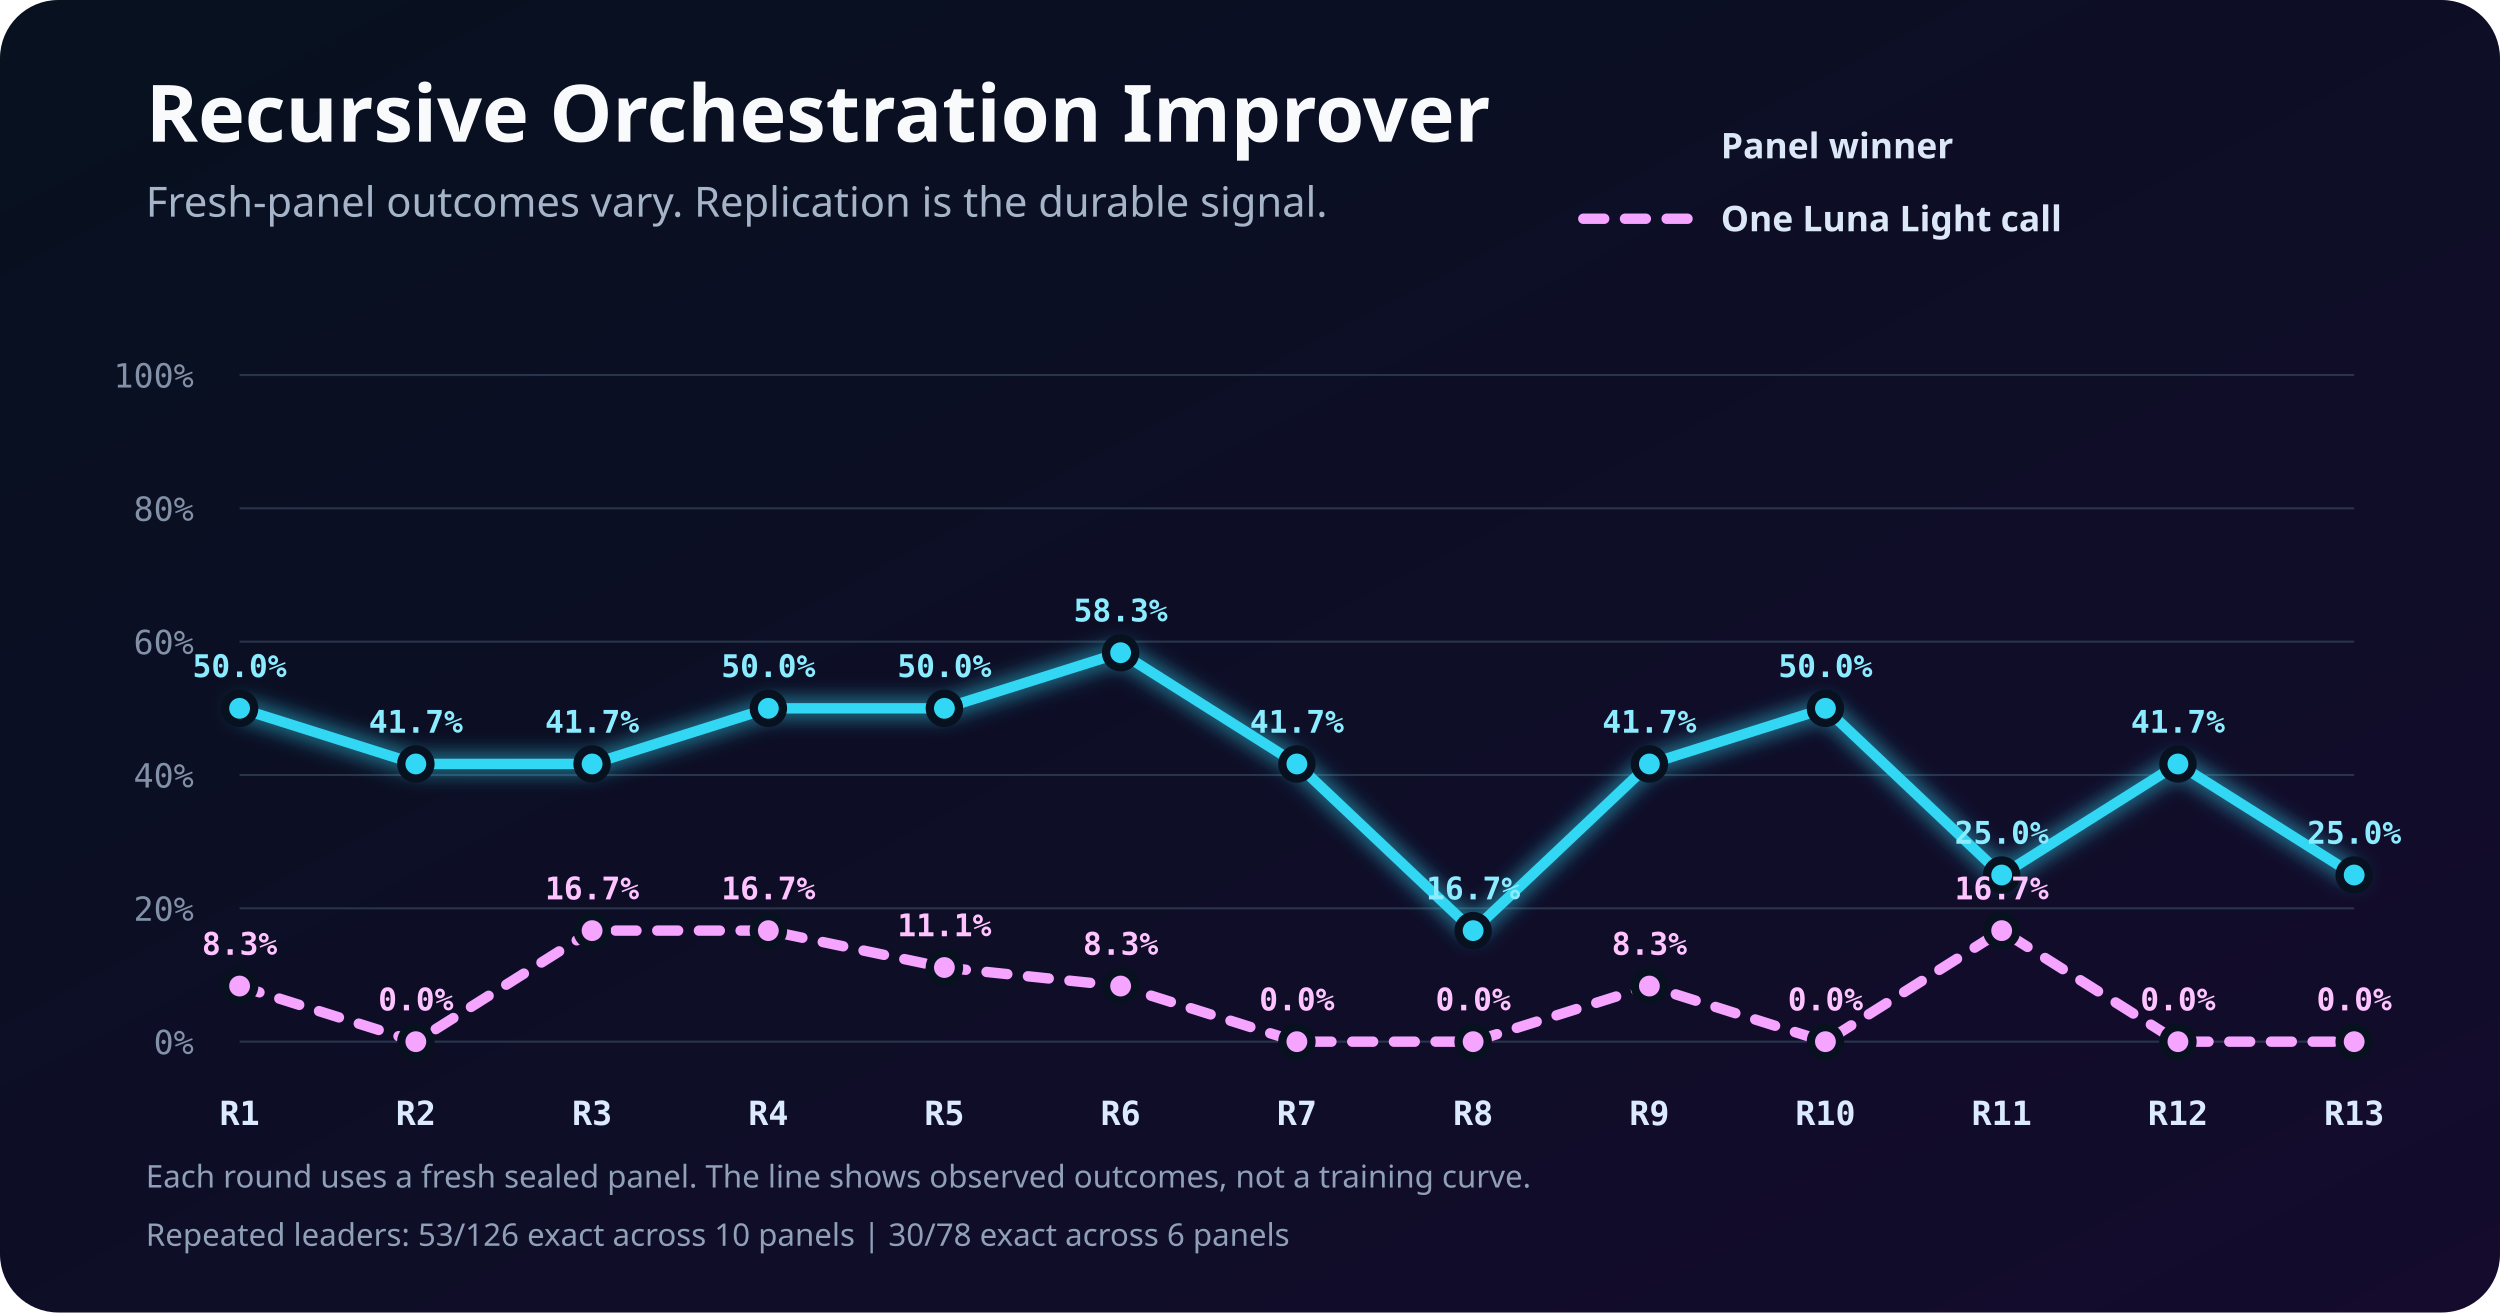
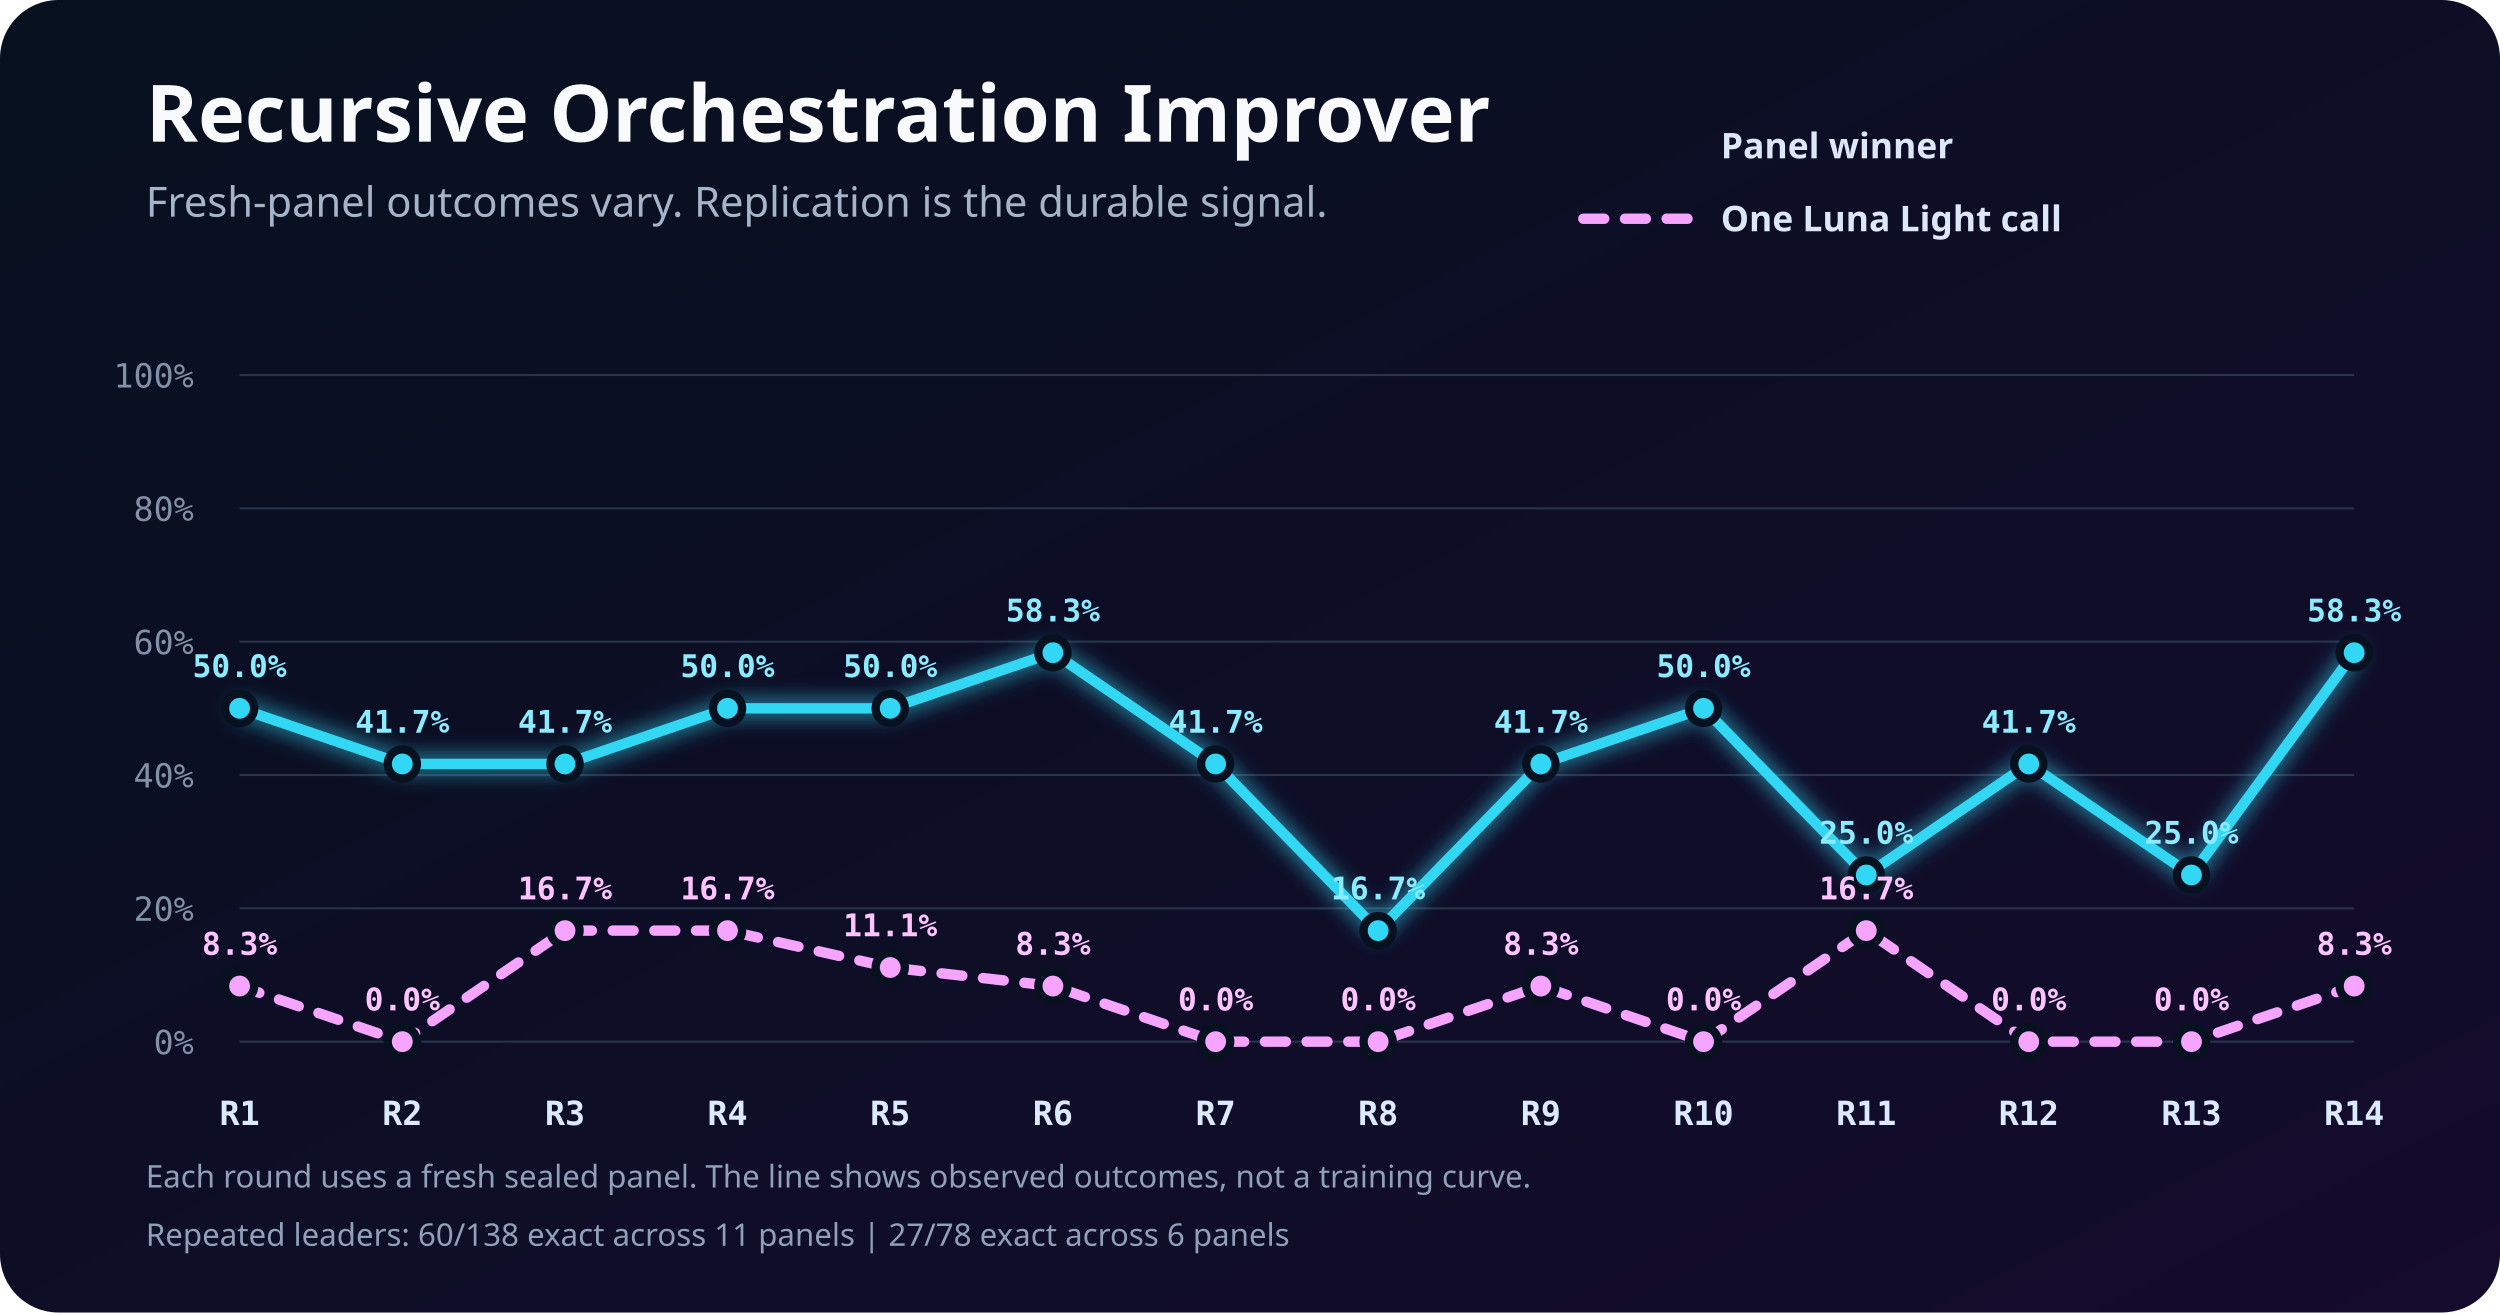
<svg xmlns="http://www.w3.org/2000/svg" width="1200" height="630" viewBox="0 0 1200 630" role="img" aria-labelledby="title desc">
  <defs>
    <linearGradient id="bg" x1="0" y1="0" x2="1" y2="1">
      <stop stop-color="#07111f" />
      <stop offset="1" stop-color="#140b2d" />
    </linearGradient>
    <filter id="glow">
      <feGaussianBlur stdDeviation="5" result="b" />
      <feMerge>
        <feMergeNode in="b" />
        <feMergeNode in="SourceGraphic" />
      </feMerge>
    </filter>
  </defs>
  <style>
  .title{font:700 38px ui-sans-serif,system-ui;fill:#f8fafc} .subtitle{font:500 20px ui-sans-serif,system-ui;fill:#a5b4c8}
  .grid{stroke:#27344a;stroke-width:1} .axis{font:500 16px ui-monospace,SFMono-Regular,monospace;fill:#8291a8} .strong{fill:#dbeafe;font-weight:700}
  .line{fill:none;stroke-width:5;stroke-linejoin:round;stroke-linecap:round} .line.winner{stroke:#31d7f4;filter:url(#glow)} .line.direct{stroke:#f5a4ff;stroke-dasharray:10 10}
  .dot{stroke:#07111f;stroke-width:4} .dot.winner{fill:#31d7f4} .dot.direct{fill:#f5a4ff}
  .value{font:700 15px ui-monospace,SFMono-Regular,monospace} .value.winner{fill:#8cecff} .value.direct{fill:#ffc4ff}
  .legend{font:600 17px ui-sans-serif,system-ui;fill:#dce8f7} .note{font:500 15px ui-sans-serif,system-ui;fill:#8fa0b8}
</style>
  <rect width="1200" height="630" rx="28" fill="url(#bg)" />
  <text x="70" y="68" class="title">Recursive Orchestration Improver</text>
  <text x="70" y="104" class="subtitle">Fresh-panel outcomes vary. Replication is the durable signal.</text>
  <line x1="760" y1="70" x2="810" y2="70" class="line winner" />
  <text x="826" y="76" class="legend">Panel winner</text>
  <line x1="760" y1="105" x2="810" y2="105" class="line direct" />
  <text x="826" y="111" class="legend">One Luna Light call</text>
  <line x1="115" y1="500.0" x2="1130" y2="500.0" class="grid" />
  <text x="93" y="506.0" text-anchor="end" class="axis">0%</text>
  <line x1="115" y1="436.0" x2="1130" y2="436.0" class="grid" />
  <text x="93" y="442.0" text-anchor="end" class="axis">20%</text>
  <line x1="115" y1="372.0" x2="1130" y2="372.0" class="grid" />
  <text x="93" y="378.0" text-anchor="end" class="axis">40%</text>
  <line x1="115" y1="308.0" x2="1130" y2="308.0" class="grid" />
  <text x="93" y="314.0" text-anchor="end" class="axis">60%</text>
  <line x1="115" y1="244.0" x2="1130" y2="244.0" class="grid" />
  <text x="93" y="250.0" text-anchor="end" class="axis">80%</text>
  <line x1="115" y1="180.0" x2="1130" y2="180.0" class="grid" />
  <text x="93" y="186.0" text-anchor="end" class="axis">100%</text>
-   <polyline points="115.0,340.0 199.6,366.7 284.2,366.7 368.8,340.0 453.3,340.0 537.9,313.3 622.5,366.7 707.1,446.7 791.7,366.7 876.2,340.0 960.8,420.0 1045.4,366.7 1130.0,420.0" class="line winner" />
-   <polyline points="115.0,473.3 199.6,500.0 284.2,446.7 368.8,446.7 453.3,464.4 537.9,473.3 622.5,500.0 707.1,500.0 791.7,473.3 876.2,500.0 960.8,446.7 1045.4,500.0 1130.0,500.0" class="line direct" />
+   <polyline points="115.0,340.0 193.1,366.7 271.2,366.7 349.2,340.0 427.3,340.0 505.4,313.3 583.5,366.7 661.5,446.7 739.6,366.7 817.7,340.0 895.8,420.0 973.8,366.7 1051.9,420.0 1130.0,313.3" class="line winner" />
+   <polyline points="115.0,473.3 193.1,500.0 271.2,446.7 349.2,446.7 427.3,464.4 505.4,473.3 583.5,500.0 661.5,500.0 739.6,473.3 817.7,500.0 895.8,446.7 973.8,500.0 1051.9,500.0 1130.0,473.3" class="line direct" />
  <circle cx="115.0" cy="340.0" r="7" class="dot winner" />
  <text x="115.0" y="325.0" text-anchor="middle" class="value winner">50.0%</text>
  <circle cx="115.0" cy="473.3" r="7" class="dot direct" />
  <text x="115.0" y="458.3" text-anchor="middle" class="value direct">8.3%</text>
-   <circle cx="199.6" cy="366.7" r="7" class="dot winner" />
-   <text x="199.6" y="351.7" text-anchor="middle" class="value winner">41.7%</text>
-   <circle cx="199.6" cy="500.0" r="7" class="dot direct" />
-   <text x="199.6" y="485.0" text-anchor="middle" class="value direct">0.0%</text>
-   <circle cx="284.2" cy="366.7" r="7" class="dot winner" />
-   <text x="284.2" y="351.7" text-anchor="middle" class="value winner">41.7%</text>
-   <circle cx="284.2" cy="446.7" r="7" class="dot direct" />
-   <text x="284.2" y="431.7" text-anchor="middle" class="value direct">16.7%</text>
-   <circle cx="368.8" cy="340.0" r="7" class="dot winner" />
-   <text x="368.8" y="325.0" text-anchor="middle" class="value winner">50.0%</text>
-   <circle cx="368.8" cy="446.7" r="7" class="dot direct" />
-   <text x="368.8" y="431.7" text-anchor="middle" class="value direct">16.7%</text>
-   <circle cx="453.3" cy="340.0" r="7" class="dot winner" />
-   <text x="453.3" y="325.0" text-anchor="middle" class="value winner">50.0%</text>
-   <circle cx="453.3" cy="464.4" r="7" class="dot direct" />
-   <text x="453.3" y="449.4" text-anchor="middle" class="value direct">11.1%</text>
-   <circle cx="537.9" cy="313.3" r="7" class="dot winner" />
-   <text x="537.9" y="298.3" text-anchor="middle" class="value winner">58.3%</text>
-   <circle cx="537.9" cy="473.3" r="7" class="dot direct" />
-   <text x="537.9" y="458.3" text-anchor="middle" class="value direct">8.3%</text>
-   <circle cx="622.5" cy="366.7" r="7" class="dot winner" />
-   <text x="622.5" y="351.7" text-anchor="middle" class="value winner">41.7%</text>
-   <circle cx="622.5" cy="500.0" r="7" class="dot direct" />
-   <text x="622.5" y="485.0" text-anchor="middle" class="value direct">0.0%</text>
-   <circle cx="707.1" cy="446.7" r="7" class="dot winner" />
-   <text x="707.1" y="431.7" text-anchor="middle" class="value winner">16.7%</text>
-   <circle cx="707.1" cy="500.0" r="7" class="dot direct" />
-   <text x="707.1" y="485.0" text-anchor="middle" class="value direct">0.0%</text>
-   <circle cx="791.7" cy="366.7" r="7" class="dot winner" />
-   <text x="791.7" y="351.7" text-anchor="middle" class="value winner">41.7%</text>
-   <circle cx="791.7" cy="473.3" r="7" class="dot direct" />
-   <text x="791.7" y="458.3" text-anchor="middle" class="value direct">8.3%</text>
-   <circle cx="876.2" cy="340.0" r="7" class="dot winner" />
-   <text x="876.2" y="325.0" text-anchor="middle" class="value winner">50.0%</text>
-   <circle cx="876.2" cy="500.0" r="7" class="dot direct" />
-   <text x="876.2" y="485.0" text-anchor="middle" class="value direct">0.0%</text>
-   <circle cx="960.8" cy="420.0" r="7" class="dot winner" />
-   <text x="960.8" y="405.0" text-anchor="middle" class="value winner">25.0%</text>
-   <circle cx="960.8" cy="446.7" r="7" class="dot direct" />
-   <text x="960.8" y="431.7" text-anchor="middle" class="value direct">16.7%</text>
-   <circle cx="1045.4" cy="366.7" r="7" class="dot winner" />
-   <text x="1045.4" y="351.7" text-anchor="middle" class="value winner">41.7%</text>
-   <circle cx="1045.4" cy="500.0" r="7" class="dot direct" />
-   <text x="1045.4" y="485.0" text-anchor="middle" class="value direct">0.0%</text>
-   <circle cx="1130.0" cy="420.0" r="7" class="dot winner" />
-   <text x="1130.0" y="405.0" text-anchor="middle" class="value winner">25.0%</text>
-   <circle cx="1130.0" cy="500.0" r="7" class="dot direct" />
-   <text x="1130.0" y="485.0" text-anchor="middle" class="value direct">0.0%</text>
+   <circle cx="193.1" cy="366.7" r="7" class="dot winner" />
+   <text x="193.1" y="351.7" text-anchor="middle" class="value winner">41.7%</text>
+   <circle cx="193.1" cy="500.0" r="7" class="dot direct" />
+   <text x="193.1" y="485.0" text-anchor="middle" class="value direct">0.0%</text>
+   <circle cx="271.2" cy="366.7" r="7" class="dot winner" />
+   <text x="271.2" y="351.7" text-anchor="middle" class="value winner">41.7%</text>
+   <circle cx="271.2" cy="446.7" r="7" class="dot direct" />
+   <text x="271.2" y="431.7" text-anchor="middle" class="value direct">16.7%</text>
+   <circle cx="349.2" cy="340.0" r="7" class="dot winner" />
+   <text x="349.2" y="325.0" text-anchor="middle" class="value winner">50.0%</text>
+   <circle cx="349.2" cy="446.7" r="7" class="dot direct" />
+   <text x="349.2" y="431.7" text-anchor="middle" class="value direct">16.7%</text>
+   <circle cx="427.3" cy="340.0" r="7" class="dot winner" />
+   <text x="427.3" y="325.0" text-anchor="middle" class="value winner">50.0%</text>
+   <circle cx="427.3" cy="464.4" r="7" class="dot direct" />
+   <text x="427.3" y="449.4" text-anchor="middle" class="value direct">11.1%</text>
+   <circle cx="505.4" cy="313.3" r="7" class="dot winner" />
+   <text x="505.4" y="298.3" text-anchor="middle" class="value winner">58.3%</text>
+   <circle cx="505.4" cy="473.3" r="7" class="dot direct" />
+   <text x="505.4" y="458.3" text-anchor="middle" class="value direct">8.3%</text>
+   <circle cx="583.5" cy="366.7" r="7" class="dot winner" />
+   <text x="583.5" y="351.7" text-anchor="middle" class="value winner">41.7%</text>
+   <circle cx="583.5" cy="500.0" r="7" class="dot direct" />
+   <text x="583.5" y="485.0" text-anchor="middle" class="value direct">0.0%</text>
+   <circle cx="661.5" cy="446.7" r="7" class="dot winner" />
+   <text x="661.5" y="431.7" text-anchor="middle" class="value winner">16.7%</text>
+   <circle cx="661.5" cy="500.0" r="7" class="dot direct" />
+   <text x="661.5" y="485.0" text-anchor="middle" class="value direct">0.0%</text>
+   <circle cx="739.6" cy="366.7" r="7" class="dot winner" />
+   <text x="739.6" y="351.7" text-anchor="middle" class="value winner">41.7%</text>
+   <circle cx="739.6" cy="473.3" r="7" class="dot direct" />
+   <text x="739.6" y="458.3" text-anchor="middle" class="value direct">8.3%</text>
+   <circle cx="817.7" cy="340.0" r="7" class="dot winner" />
+   <text x="817.7" y="325.0" text-anchor="middle" class="value winner">50.0%</text>
+   <circle cx="817.7" cy="500.0" r="7" class="dot direct" />
+   <text x="817.7" y="485.0" text-anchor="middle" class="value direct">0.0%</text>
+   <circle cx="895.8" cy="420.0" r="7" class="dot winner" />
+   <text x="895.8" y="405.0" text-anchor="middle" class="value winner">25.0%</text>
+   <circle cx="895.8" cy="446.7" r="7" class="dot direct" />
+   <text x="895.8" y="431.7" text-anchor="middle" class="value direct">16.7%</text>
+   <circle cx="973.8" cy="366.7" r="7" class="dot winner" />
+   <text x="973.8" y="351.7" text-anchor="middle" class="value winner">41.7%</text>
+   <circle cx="973.8" cy="500.0" r="7" class="dot direct" />
+   <text x="973.8" y="485.0" text-anchor="middle" class="value direct">0.0%</text>
+   <circle cx="1051.9" cy="420.0" r="7" class="dot winner" />
+   <text x="1051.9" y="405.0" text-anchor="middle" class="value winner">25.0%</text>
+   <circle cx="1051.9" cy="500.0" r="7" class="dot direct" />
+   <text x="1051.9" y="485.0" text-anchor="middle" class="value direct">0.0%</text>
+   <circle cx="1130.0" cy="313.3" r="7" class="dot winner" />
+   <text x="1130.0" y="298.3" text-anchor="middle" class="value winner">58.3%</text>
+   <circle cx="1130.0" cy="473.3" r="7" class="dot direct" />
+   <text x="1130.0" y="458.3" text-anchor="middle" class="value direct">8.3%</text>
  <text x="115.0" y="540" text-anchor="middle" class="axis strong">R1</text>
-   <text x="199.6" y="540" text-anchor="middle" class="axis strong">R2</text>
-   <text x="284.2" y="540" text-anchor="middle" class="axis strong">R3</text>
-   <text x="368.8" y="540" text-anchor="middle" class="axis strong">R4</text>
-   <text x="453.3" y="540" text-anchor="middle" class="axis strong">R5</text>
-   <text x="537.9" y="540" text-anchor="middle" class="axis strong">R6</text>
-   <text x="622.5" y="540" text-anchor="middle" class="axis strong">R7</text>
-   <text x="707.1" y="540" text-anchor="middle" class="axis strong">R8</text>
-   <text x="791.7" y="540" text-anchor="middle" class="axis strong">R9</text>
-   <text x="876.2" y="540" text-anchor="middle" class="axis strong">R10</text>
-   <text x="960.8" y="540" text-anchor="middle" class="axis strong">R11</text>
-   <text x="1045.4" y="540" text-anchor="middle" class="axis strong">R12</text>
-   <text x="1130.0" y="540" text-anchor="middle" class="axis strong">R13</text>
+   <text x="193.1" y="540" text-anchor="middle" class="axis strong">R2</text>
+   <text x="271.2" y="540" text-anchor="middle" class="axis strong">R3</text>
+   <text x="349.2" y="540" text-anchor="middle" class="axis strong">R4</text>
+   <text x="427.3" y="540" text-anchor="middle" class="axis strong">R5</text>
+   <text x="505.4" y="540" text-anchor="middle" class="axis strong">R6</text>
+   <text x="583.5" y="540" text-anchor="middle" class="axis strong">R7</text>
+   <text x="661.5" y="540" text-anchor="middle" class="axis strong">R8</text>
+   <text x="739.6" y="540" text-anchor="middle" class="axis strong">R9</text>
+   <text x="817.7" y="540" text-anchor="middle" class="axis strong">R10</text>
+   <text x="895.8" y="540" text-anchor="middle" class="axis strong">R11</text>
+   <text x="973.8" y="540" text-anchor="middle" class="axis strong">R12</text>
+   <text x="1051.9" y="540" text-anchor="middle" class="axis strong">R13</text>
+   <text x="1130.0" y="540" text-anchor="middle" class="axis strong">R14</text>
  <text x="70" y="570" class="note">Each round uses a fresh sealed panel. The line shows observed outcomes, not a training curve.</text>
-   <text x="70" y="598" class="note">Repeated leaders: 53/126 exact across 10 panels | 30/78 exact across 6 panels</text>
+   <text x="70" y="598" class="note">Repeated leaders: 60/138 exact across 11 panels | 27/78 exact across 6 panels</text>
</svg>
